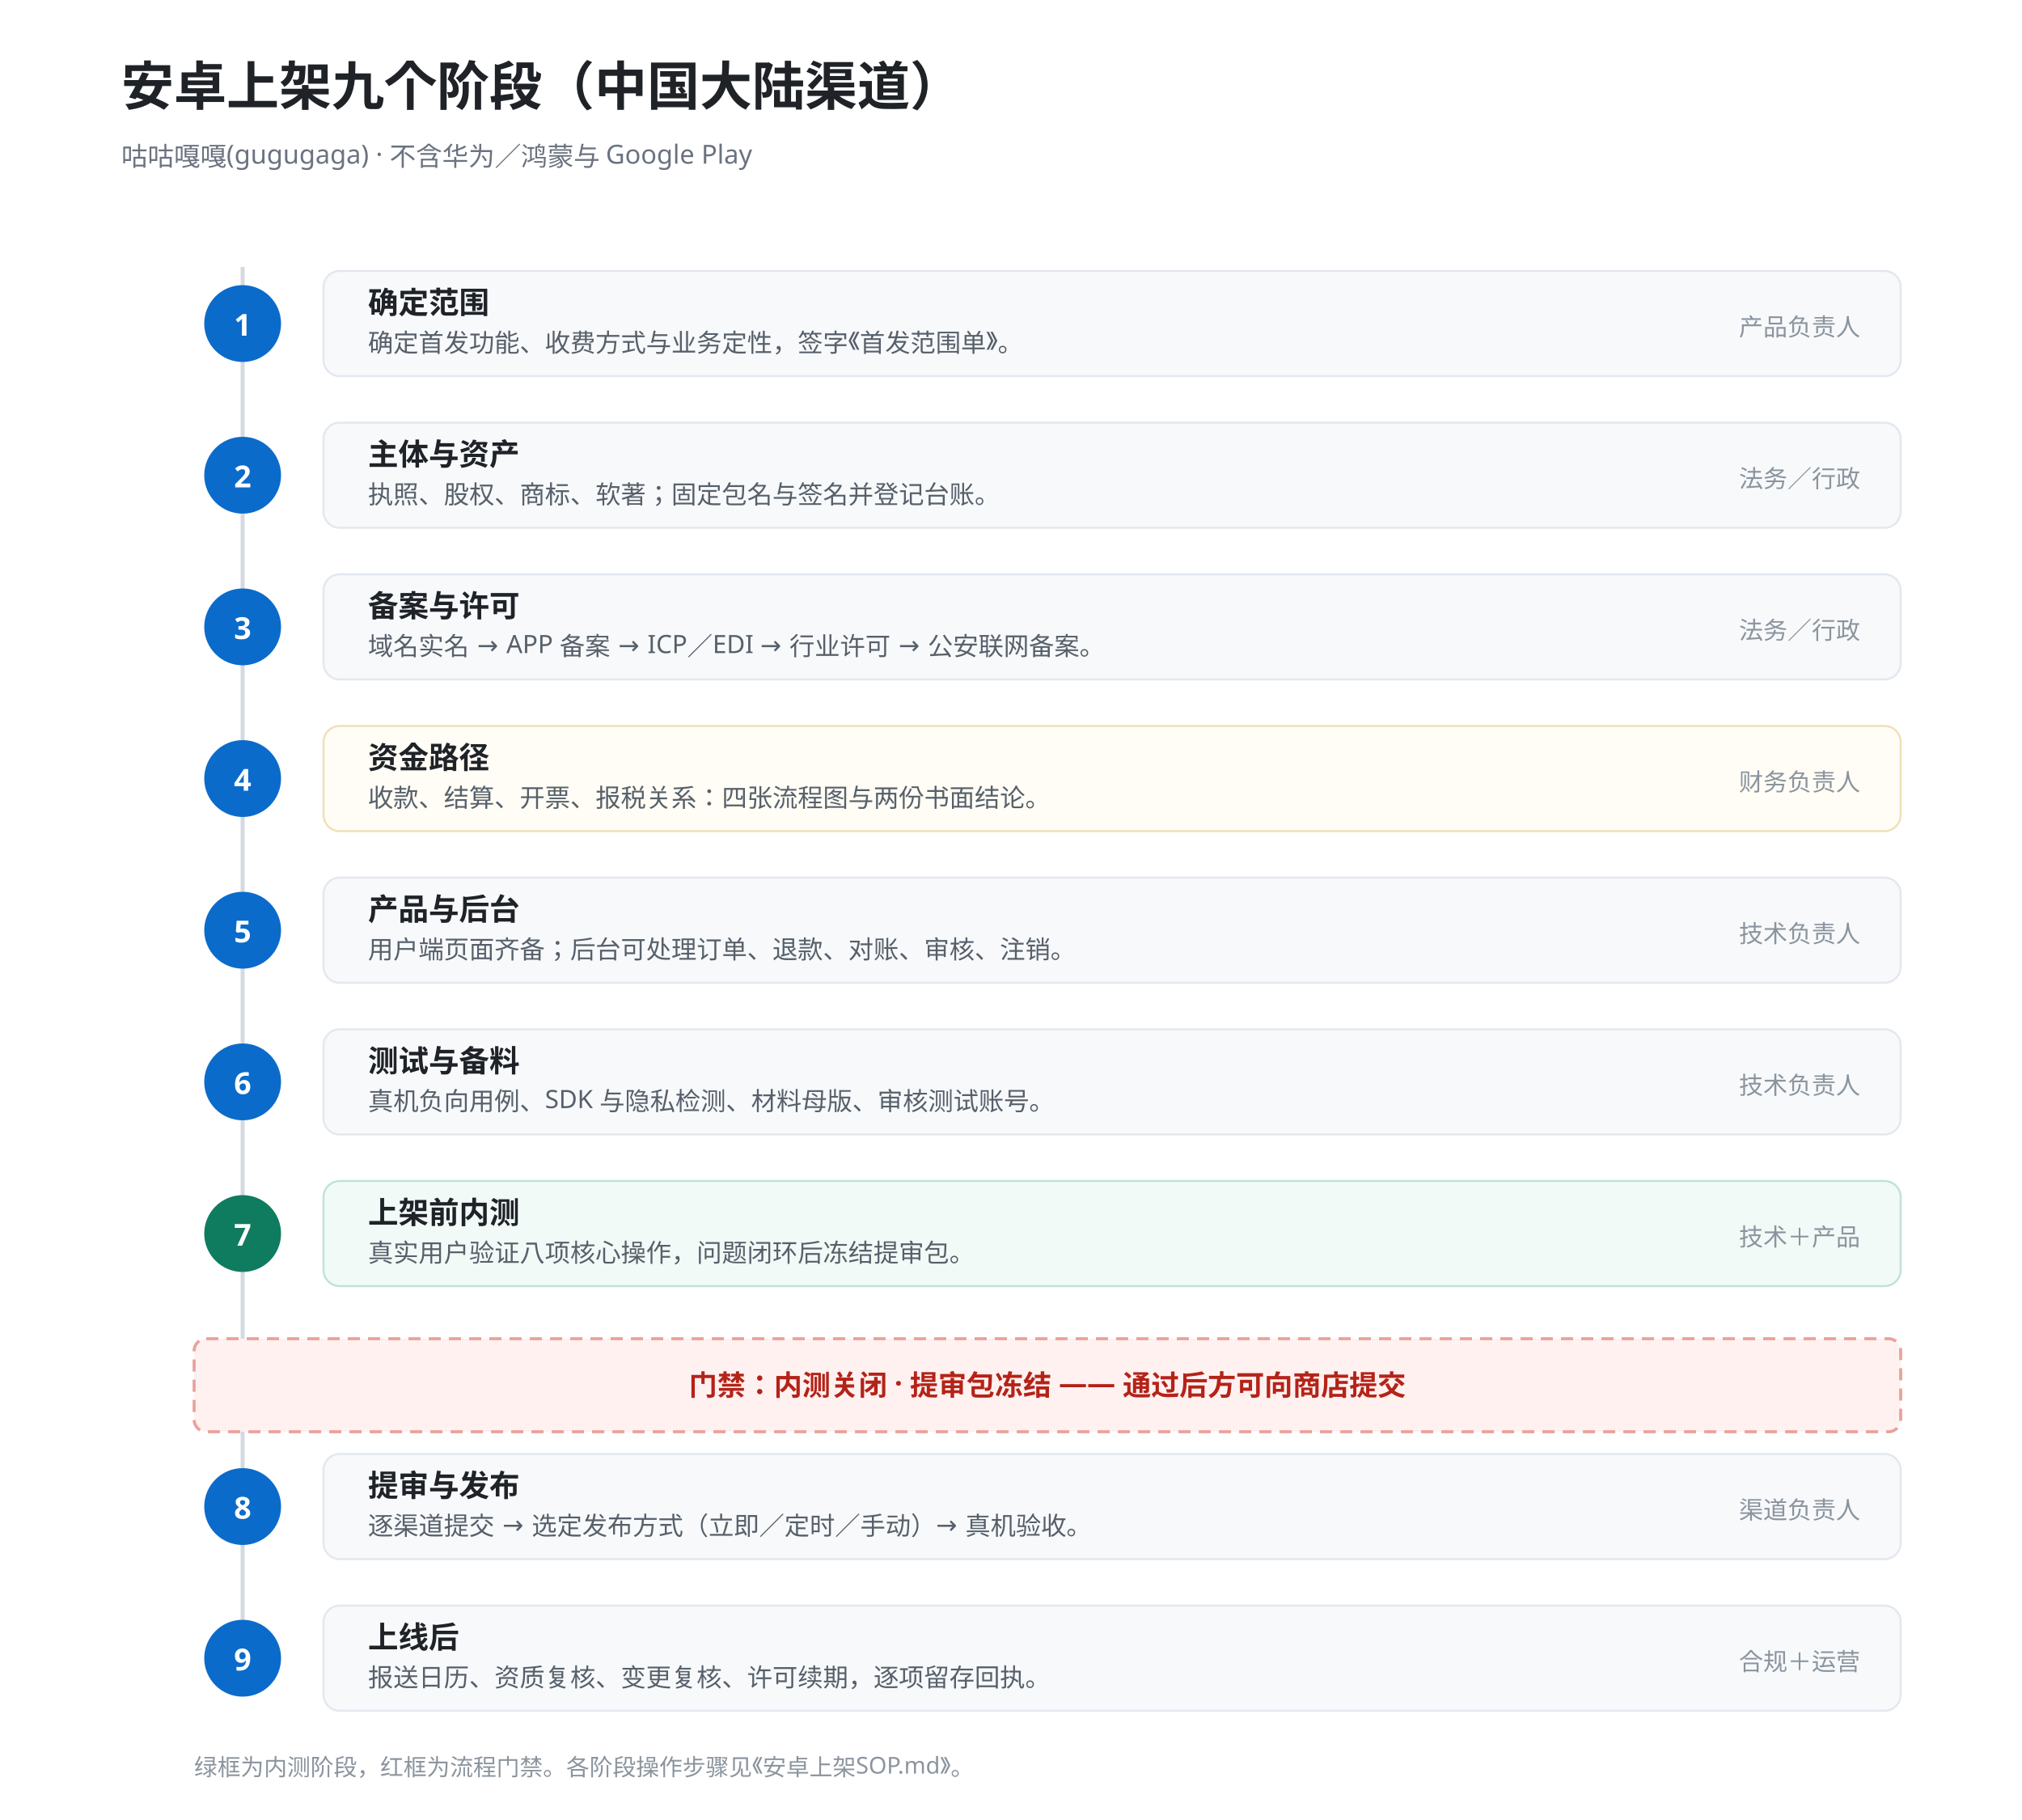
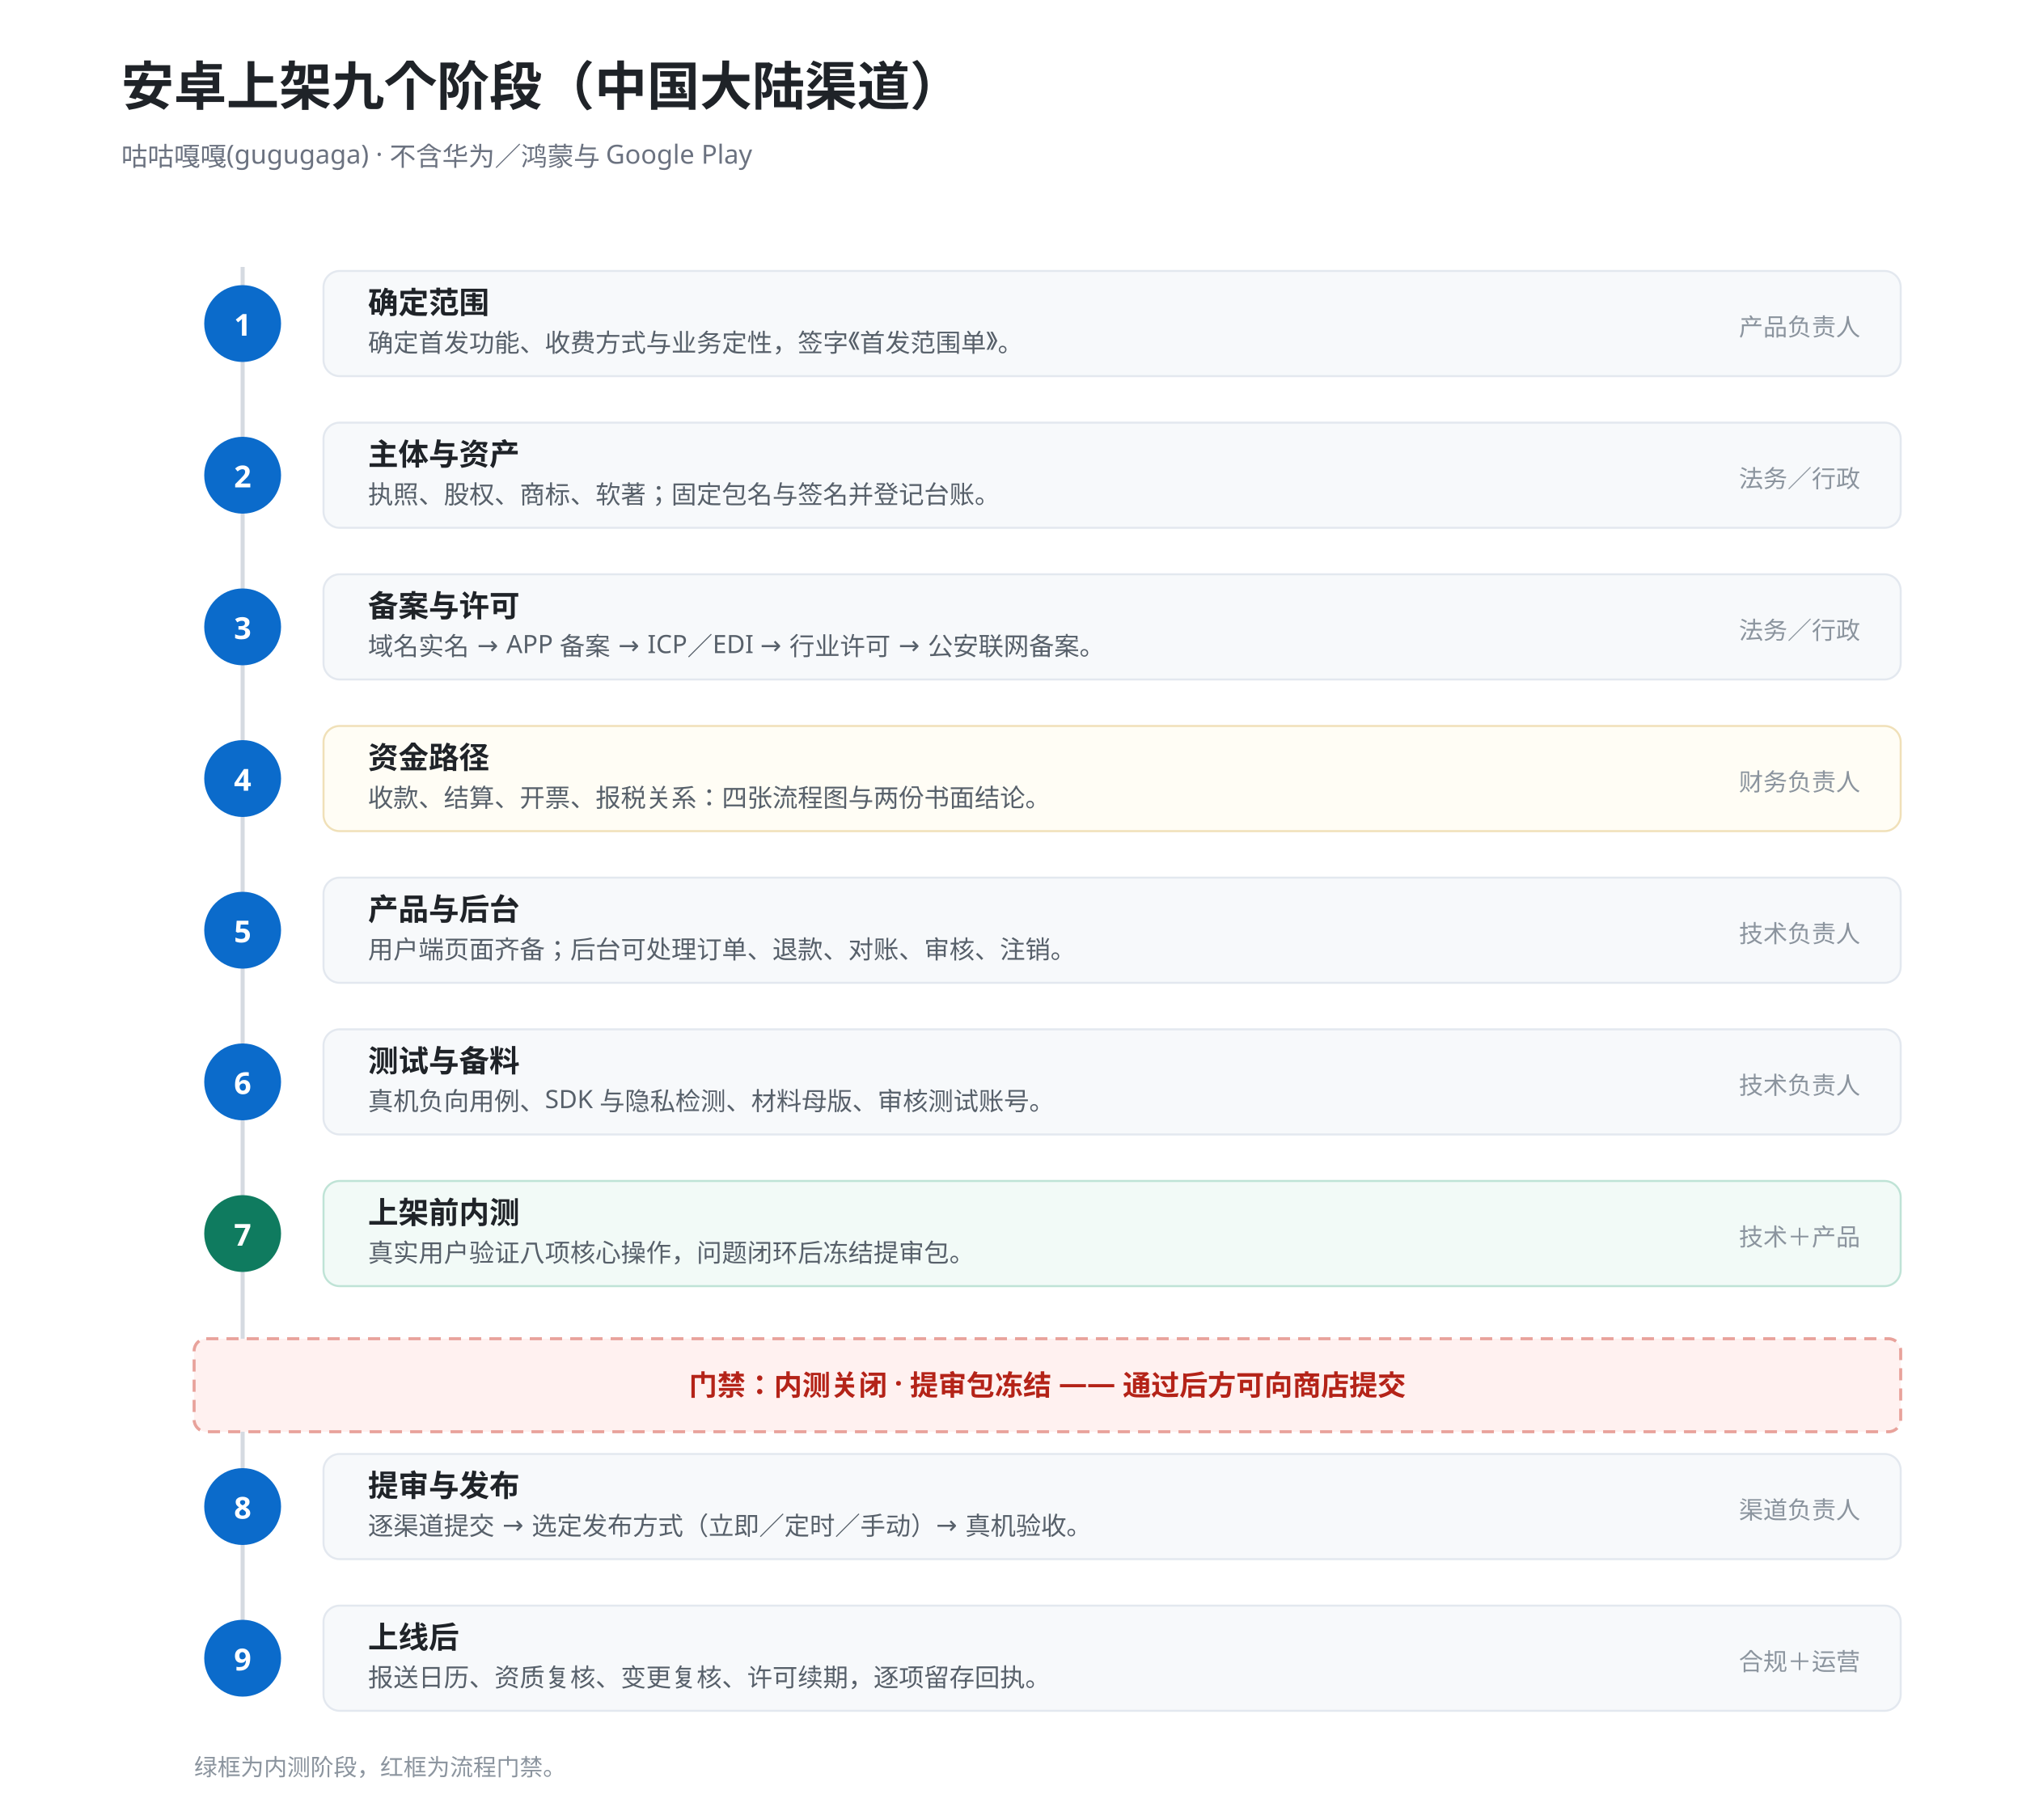
<svg xmlns="http://www.w3.org/2000/svg" width="1000" height="900" viewBox="0 0 1000 900" font-family="Microsoft YaHei, PingFang SC, Noto Sans SC, sans-serif">
  <rect x="0" y="0" width="1000" height="900" fill="#ffffff" />
  <text x="60" y="52" font-size="26" font-weight="700" fill="#1f2328">安卓上架九个阶段（中国大陆渠道）</text>
  <text x="60" y="82" font-size="13" fill="#6b7280">咕咕嘎嘎(gugugaga) · 不含华为／鸿蒙与 Google Play</text>
  <line x1="120" y1="132" x2="120" y2="838" stroke="#d5dae1" stroke-width="2" />
  <circle cx="120" cy="160" r="19" fill="#0b6bcb" />
  <text x="120" y="166" font-size="15" font-weight="700" fill="#ffffff" text-anchor="middle">1</text>
  <rect x="160" y="134" width="780" height="52" rx="8" fill="#f7f9fb" stroke="#e3e8ef" />
  <text x="182" y="155" font-size="15" font-weight="700" fill="#1f2328">确定范围</text>
  <text x="182" y="174" font-size="12.5" fill="#57606a">确定首发功能、收费方式与业务定性，签字《首发范围单》。</text>
  <text x="920" y="166" font-size="12" fill="#8b949e" text-anchor="end">产品负责人</text>
  <circle cx="120" cy="235" r="19" fill="#0b6bcb" />
  <text x="120" y="241" font-size="15" font-weight="700" fill="#ffffff" text-anchor="middle">2</text>
  <rect x="160" y="209" width="780" height="52" rx="8" fill="#f7f9fb" stroke="#e3e8ef" />
  <text x="182" y="230" font-size="15" font-weight="700" fill="#1f2328">主体与资产</text>
  <text x="182" y="249" font-size="12.5" fill="#57606a">执照、股权、商标、软著；固定包名与签名并登记台账。</text>
  <text x="920" y="241" font-size="12" fill="#8b949e" text-anchor="end">法务／行政</text>
  <circle cx="120" cy="310" r="19" fill="#0b6bcb" />
  <text x="120" y="316" font-size="15" font-weight="700" fill="#ffffff" text-anchor="middle">3</text>
  <rect x="160" y="284" width="780" height="52" rx="8" fill="#f7f9fb" stroke="#e3e8ef" />
  <text x="182" y="305" font-size="15" font-weight="700" fill="#1f2328">备案与许可</text>
  <text x="182" y="324" font-size="12.5" fill="#57606a">域名实名 → APP 备案 → ICP／EDI → 行业许可 → 公安联网备案。</text>
  <text x="920" y="316" font-size="12" fill="#8b949e" text-anchor="end">法务／行政</text>
  <circle cx="120" cy="385" r="19" fill="#0b6bcb" />
  <text x="120" y="391" font-size="15" font-weight="700" fill="#ffffff" text-anchor="middle">4</text>
  <rect x="160" y="359" width="780" height="52" rx="8" fill="#fffdf5" stroke="#f0e0b8" />
  <text x="182" y="380" font-size="15" font-weight="700" fill="#1f2328">资金路径</text>
  <text x="182" y="399" font-size="12.5" fill="#57606a">收款、结算、开票、报税关系：四张流程图与两份书面结论。</text>
  <text x="920" y="391" font-size="12" fill="#8b949e" text-anchor="end">财务负责人</text>
  <circle cx="120" cy="460" r="19" fill="#0b6bcb" />
  <text x="120" y="466" font-size="15" font-weight="700" fill="#ffffff" text-anchor="middle">5</text>
  <rect x="160" y="434" width="780" height="52" rx="8" fill="#f7f9fb" stroke="#e3e8ef" />
  <text x="182" y="455" font-size="15" font-weight="700" fill="#1f2328">产品与后台</text>
  <text x="182" y="474" font-size="12.5" fill="#57606a">用户端页面齐备；后台可处理订单、退款、对账、审核、注销。</text>
  <text x="920" y="466" font-size="12" fill="#8b949e" text-anchor="end">技术负责人</text>
  <circle cx="120" cy="535" r="19" fill="#0b6bcb" />
  <text x="120" y="541" font-size="15" font-weight="700" fill="#ffffff" text-anchor="middle">6</text>
  <rect x="160" y="509" width="780" height="52" rx="8" fill="#f7f9fb" stroke="#e3e8ef" />
  <text x="182" y="530" font-size="15" font-weight="700" fill="#1f2328">测试与备料</text>
  <text x="182" y="549" font-size="12.5" fill="#57606a">真机负向用例、SDK 与隐私检测、材料母版、审核测试账号。</text>
  <text x="920" y="541" font-size="12" fill="#8b949e" text-anchor="end">技术负责人</text>
  <circle cx="120" cy="610" r="19" fill="#0f7b5f" />
  <text x="120" y="616" font-size="15" font-weight="700" fill="#ffffff" text-anchor="middle">7</text>
  <rect x="160" y="584" width="780" height="52" rx="8" fill="#f2faf7" stroke="#bfe3d6" />
  <text x="182" y="605" font-size="15" font-weight="700" fill="#1f2328">上架前内测</text>
  <text x="182" y="624" font-size="12.5" fill="#57606a">真实用户验证八项核心操作，问题闭环后冻结提审包。</text>
  <text x="920" y="616" font-size="12" fill="#8b949e" text-anchor="end">技术＋产品</text>
  <rect x="96" y="662" width="844" height="46" rx="6" fill="#fff1f0" stroke="#e8a29b" stroke-width="1.5" stroke-dasharray="6 4" />
  <text x="518" y="690" font-size="14" font-weight="700" fill="#b42318" text-anchor="middle">门禁：内测关闭 · 提审包冻结 —— 通过后方可向商店提交</text>
  <circle cx="120" cy="745" r="19" fill="#0b6bcb" />
  <text x="120" y="751" font-size="15" font-weight="700" fill="#ffffff" text-anchor="middle">8</text>
  <rect x="160" y="719" width="780" height="52" rx="8" fill="#f7f9fb" stroke="#e3e8ef" />
  <text x="182" y="740" font-size="15" font-weight="700" fill="#1f2328">提审与发布</text>
  <text x="182" y="759" font-size="12.5" fill="#57606a">逐渠道提交 → 选定发布方式（立即／定时／手动）→ 真机验收。</text>
  <text x="920" y="751" font-size="12" fill="#8b949e" text-anchor="end">渠道负责人</text>
  <circle cx="120" cy="820" r="19" fill="#0b6bcb" />
  <text x="120" y="826" font-size="15" font-weight="700" fill="#ffffff" text-anchor="middle">9</text>
  <rect x="160" y="794" width="780" height="52" rx="8" fill="#f7f9fb" stroke="#e3e8ef" />
  <text x="182" y="815" font-size="15" font-weight="700" fill="#1f2328">上线后</text>
  <text x="182" y="834" font-size="12.5" fill="#57606a">报送日历、资质复核、变更复核、许可续期，逐项留存回执。</text>
  <text x="920" y="826" font-size="12" fill="#8b949e" text-anchor="end">合规＋运营</text>
-   <text x="96" y="878" font-size="11.5" fill="#8b949e">绿框为内测阶段，红框为流程门禁。各阶段操作步骤见《安卓上架SOP.md》。</text>
+   <text x="96" y="878" font-size="11.5" fill="#8b949e">绿框为内测阶段，红框为流程门禁。</text>
</svg>
